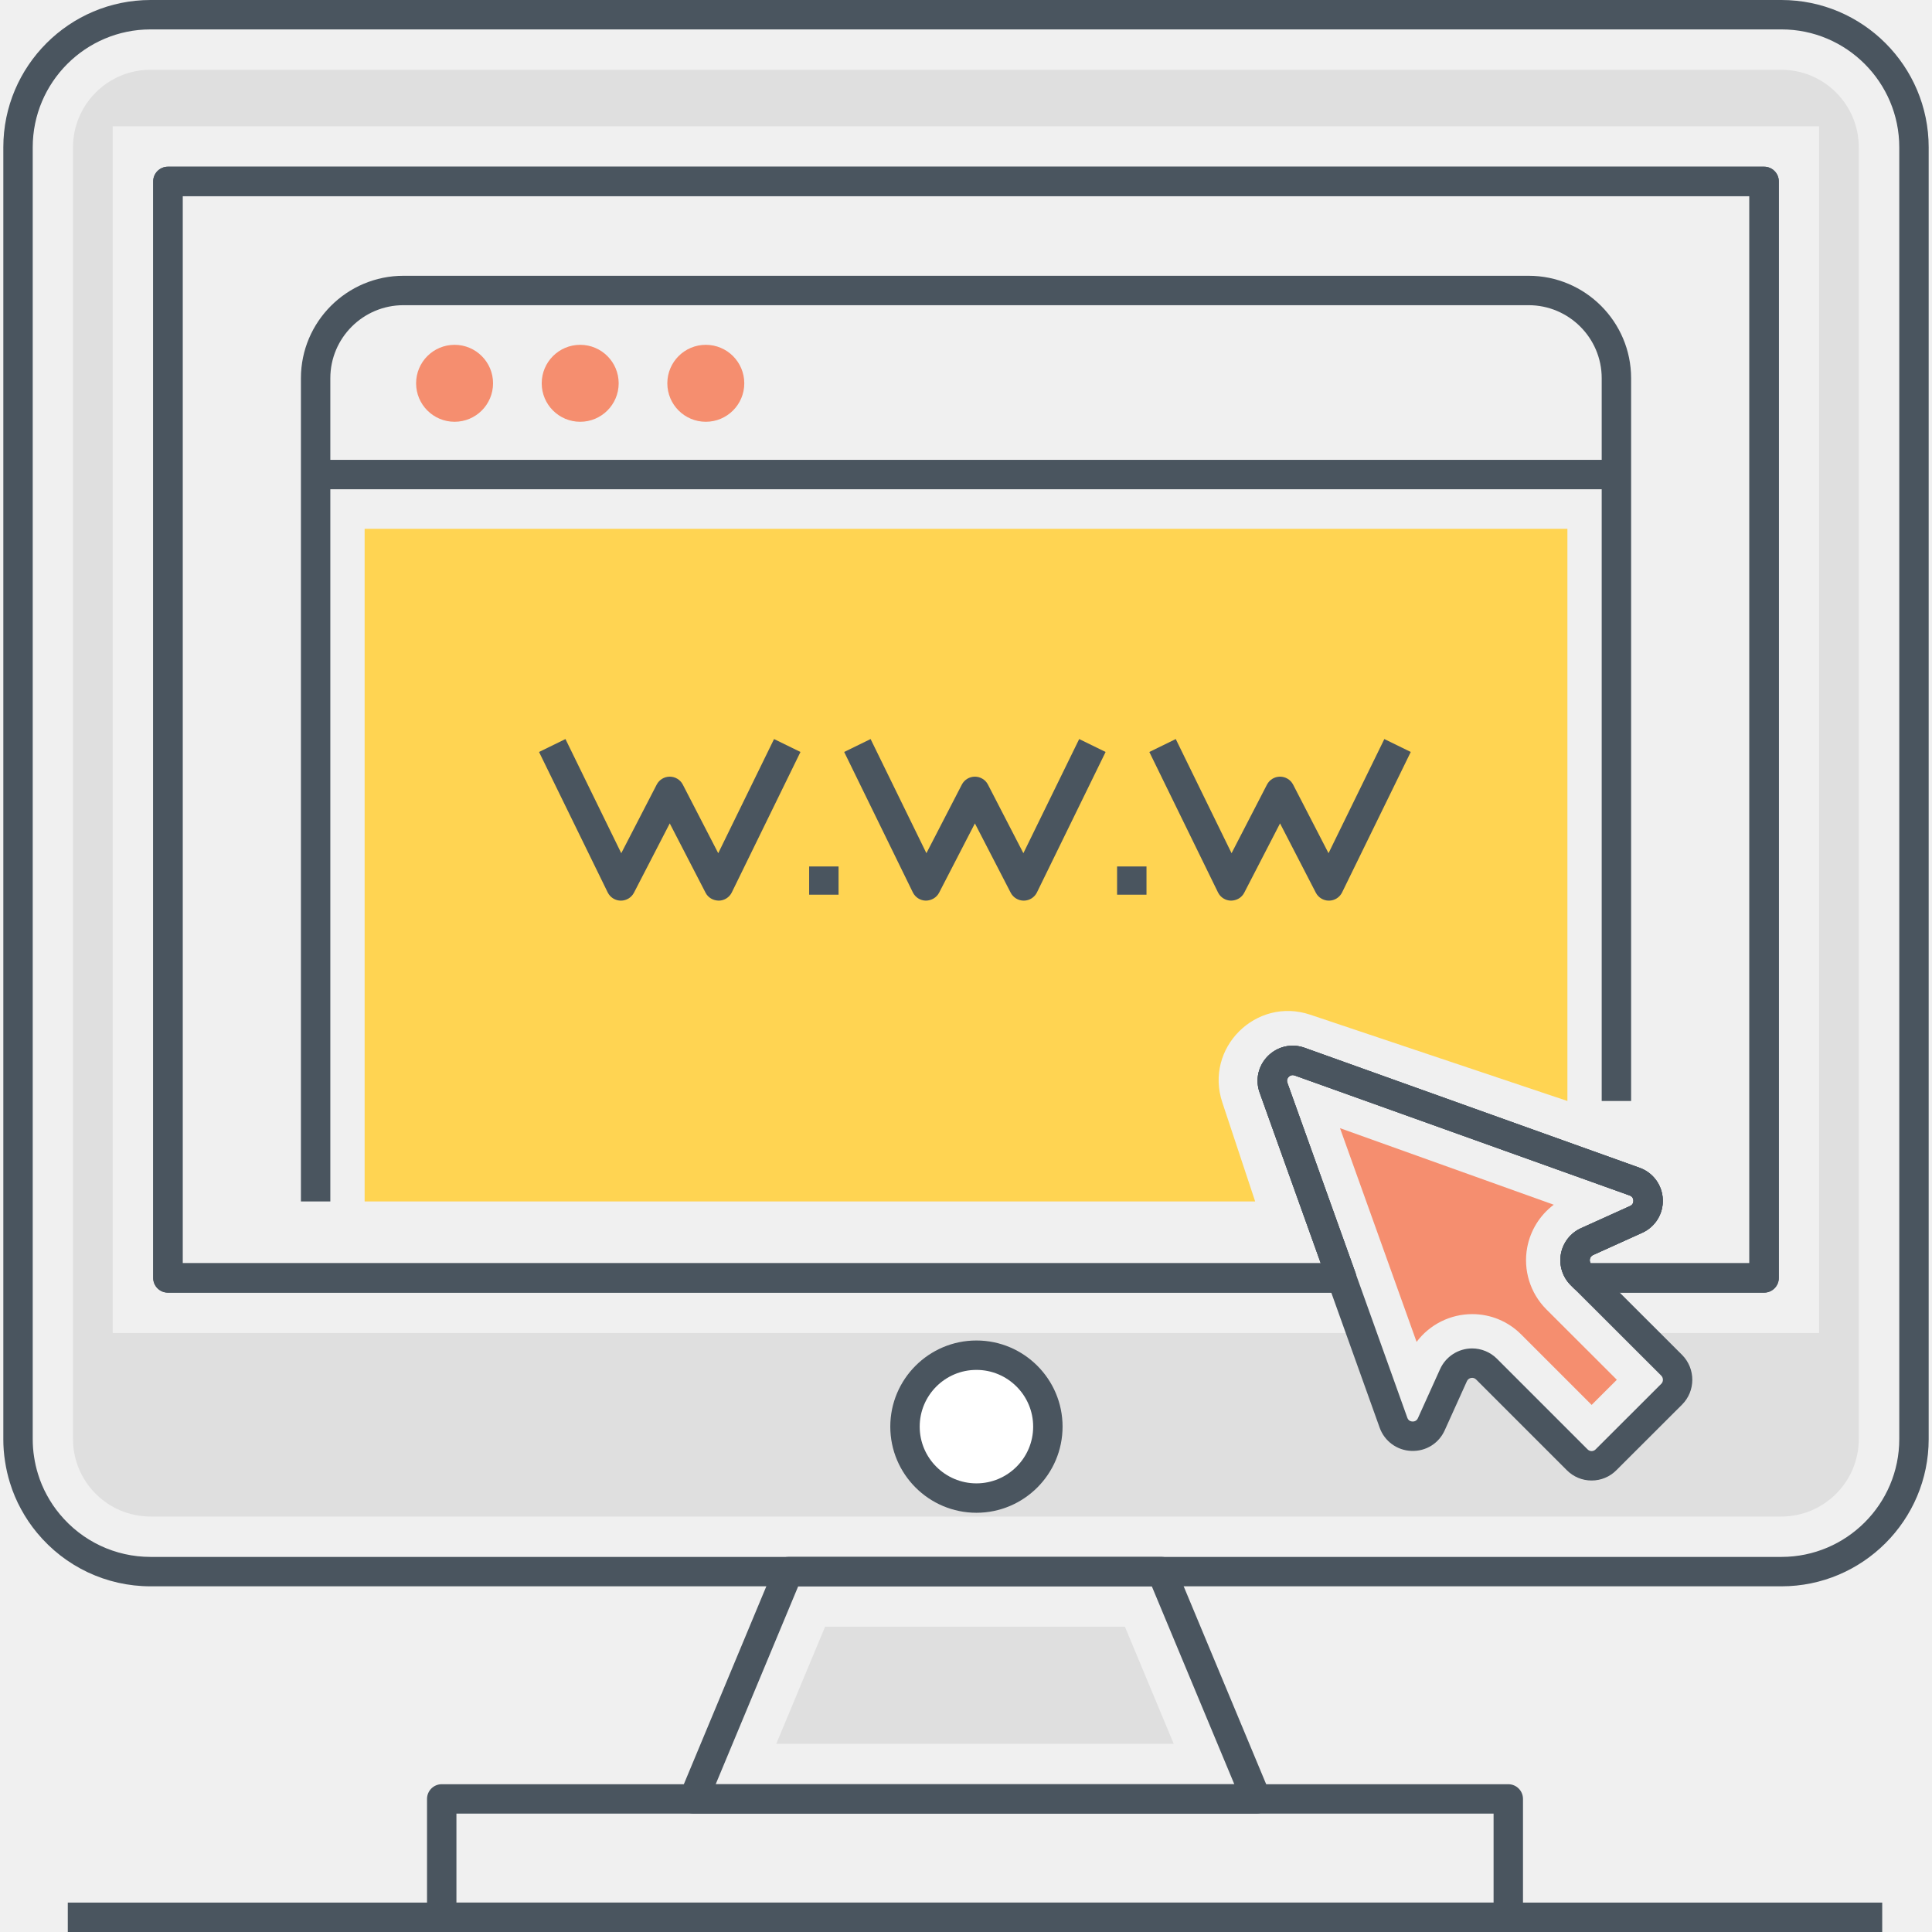
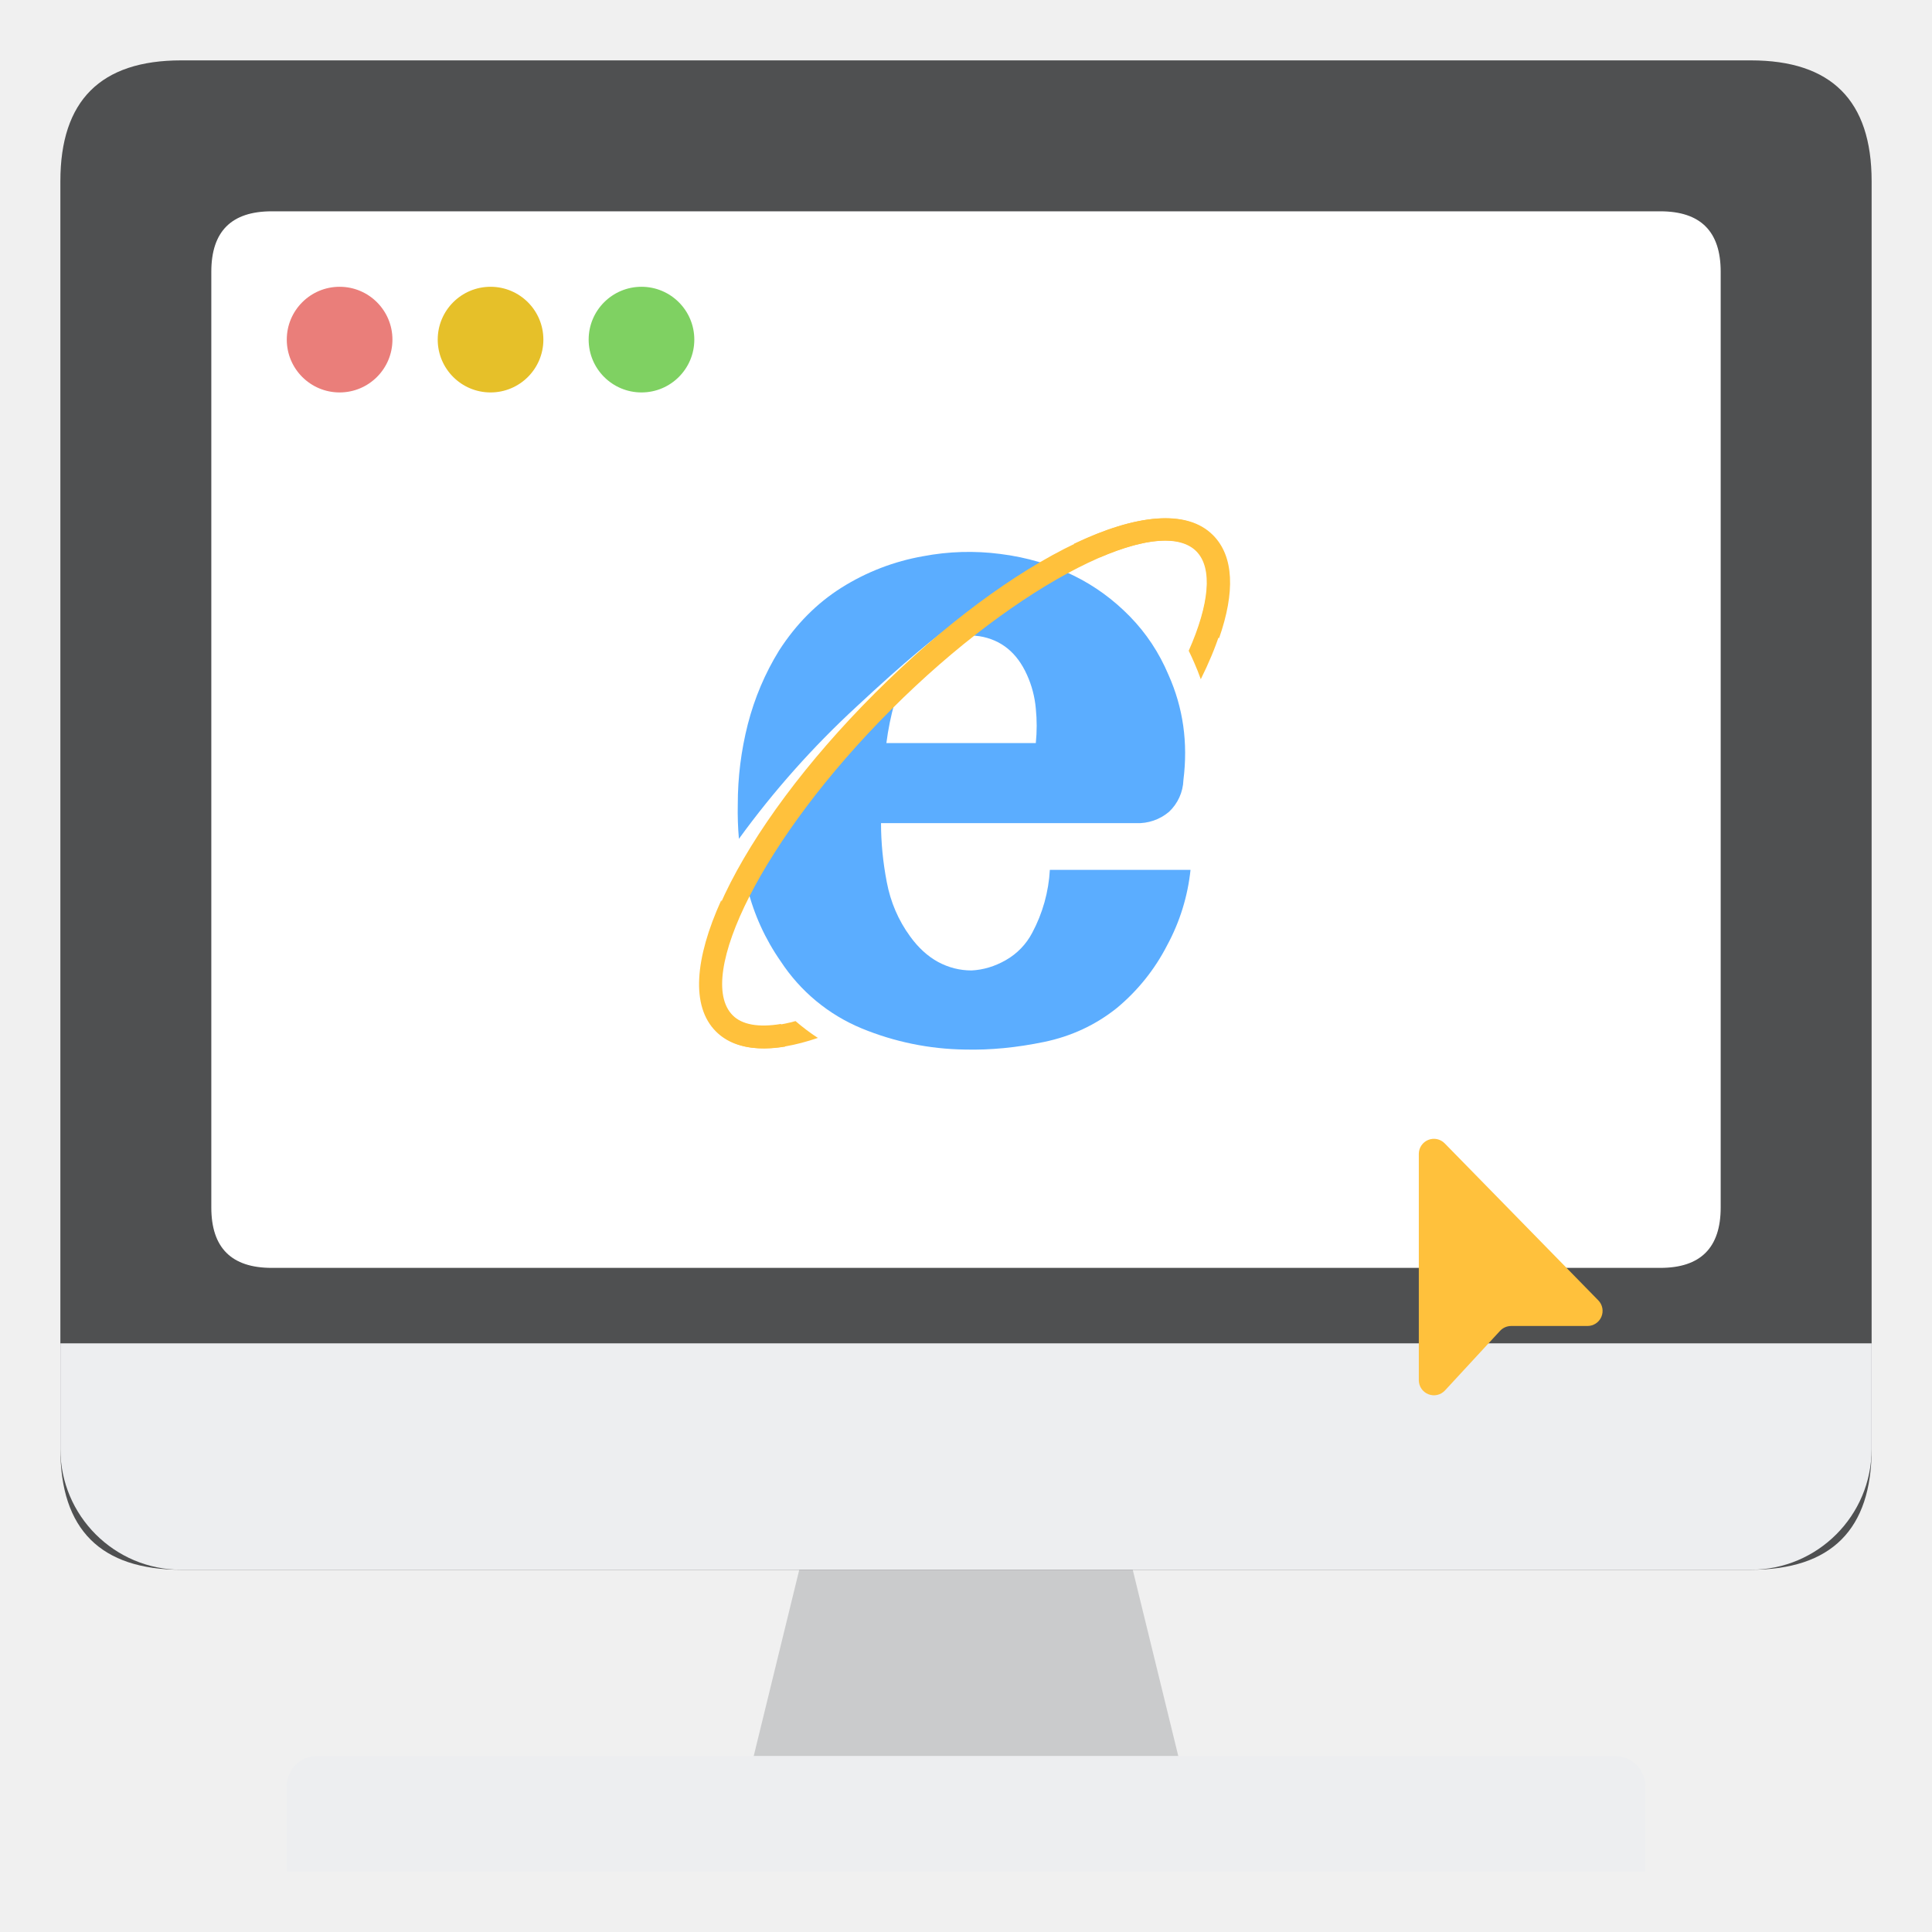
- <svg xmlns="http://www.w3.org/2000/svg" t="1695894524565" class="icon" viewBox="0 0 1024 1024" version="1.1" p-id="3269" width="128" height="128">
-   <path d="M944.158 36.988H79.74c-22.65 0-41.042 18.442-41.042 41.094v684.666c0 22.598 18.39 41.042 41.042 41.042h864.416c22.65 0 41.042-18.444 41.042-41.042V78.082c0-22.65-18.39-41.094-41.04-41.094z m20 669.548h-95.226l17.092 17.092c4.208 4.26 4.208 11.118 0 15.326l-17.404 17.404-17.404 17.352a10.724 10.724 0 0 1-15.274 0l-48.054-48.054c-5.35-5.35-14.39-3.688-17.508 3.222l-11.74 25.976c-4 8.884-16.78 8.364-20.054-0.78l-17.04-47.534H59.74V66.964h904.42v639.572z" fill="#DFDFDF" p-id="3270" />
-   <path d="M665.904 961.258H367.646a7.79 7.79 0 0 1-7.194-10.79l50.222-120.484a7.794 7.794 0 0 1 7.194-4.794h197.81c3.146 0 5.982 1.892 7.194 4.794l50.226 120.484a7.798 7.798 0 0 1-7.194 10.79z m-286.57-15.584h274.88l-43.732-104.898h-187.42l-43.728 104.898z" fill="#4A555F" p-id="3271" />
-   <path d="M411.434 924.278l25.888-62.104h158.9l25.888 62.104z" fill="#DFDFDF" p-id="3272" />
-   <path d="M799.424 1024h-565.3a7.794 7.794 0 0 1-7.792-7.792v-62.742a7.792 7.792 0 0 1 7.792-7.792h565.3a7.794 7.794 0 0 1 7.792 7.792v62.742a7.794 7.794 0 0 1-7.792 7.792z m-557.508-15.586h549.714v-47.156H241.916v47.156z" fill="#4A555F" p-id="3273" />
-   <path d="M35.934 1008.414h961.676V1024H35.934z" fill="#4A555F" p-id="3274" />
-   <path d="M517.528 756.144m-37.862 0a37.862 37.862 0 1 0 75.724 0 37.862 37.862 0 1 0-75.724 0Z" fill="#FFFFFF" p-id="3275" />
-   <path d="M517.528 801.798c-25.174 0-45.656-20.482-45.656-45.656s20.482-45.656 45.656-45.656 45.656 20.482 45.656 45.656c-0.002 25.174-20.482 45.656-45.656 45.656z m0-75.724c-16.58 0-30.07 13.488-30.07 30.07 0 16.58 13.49 30.07 30.07 30.07s30.07-13.488 30.07-30.07-13.49-30.07-30.07-30.07z" fill="#4A555F" p-id="3276" />
-   <path d="M944.208 840.78H79.792c-23.342 0-45.28-10.348-60.19-28.39a74.262 74.262 0 0 1-4.53-6.042 78.596 78.596 0 0 1-3.906-6.448 73.532 73.532 0 0 1-3.278-6.776 75.804 75.804 0 0 1-2.608-7.186 75.904 75.904 0 0 1-2.602-11.33 74.174 74.174 0 0 1-0.918-11.858V78.082C1.76 35.028 36.766 0 79.792 0h864.414c43.028 0 78.034 35.028 78.034 78.082v684.666c0 43.026-35.006 78.032-78.032 78.032zM79.792 15.586c-34.432 0-62.448 28.036-62.448 62.498v684.666c0 3.3 0.244 6.478 0.73 9.446a59.74 59.74 0 0 0 2.086 9.114 59.086 59.086 0 0 0 4.688 11.128c1.01 1.88 2.076 3.592 3.186 5.26a60.274 60.274 0 0 0 3.586 4.772c11.932 14.44 29.496 22.726 48.172 22.726h864.414c34.432 0 62.448-28.012 62.448-62.446V78.082c0-34.46-28.016-62.498-62.448-62.498H79.792z" fill="#4A555F" p-id="3277" />
-   <path d="M843.582 784.698a18.396 18.396 0 0 1-13.18-5.51l-48.024-48.024a2.944 2.944 0 0 0-2.668-0.834 2.974 2.974 0 0 0-2.228 1.752l-11.74 25.978c-3.126 6.946-9.938 11.246-17.706 10.948a18.526 18.526 0 0 1-16.788-12.308l-63.59-177.528a18.094 18.094 0 0 1-1.126-6.358c0-5.98 2.968-11.644 7.934-15.152 4.998-3.528 11.182-4.374 16.956-2.322l177.542 63.598a18.524 18.524 0 0 1 12.348 16.778 18.52 18.52 0 0 1-10.948 17.716l-25.966 11.738a2.968 2.968 0 0 0-1.75 2.22c-0.112 0.594-0.148 1.74 0.858 2.754l48.03 47.978c0.01 0.012 0.026 0.022 0.036 0.036 7.194 7.288 7.178 19.09-0.036 26.308l-34.814 34.766a18.388 18.388 0 0 1-13.14 5.466z m-63.336-70.002c4.886 0 9.63 1.93 13.15 5.448l48.054 48.056c0.792 0.798 1.67 0.912 2.13 0.912a2.94 2.94 0 0 0 2.096-0.88l34.838-34.788c1.172-1.174 1.162-3.114-0.026-4.328l-48.024-47.974a18.714 18.714 0 0 1-5.144-16.592 18.644 18.644 0 0 1 10.66-13.586l25.97-11.74c1.634-0.734 1.822-2.118 1.79-2.878-0.03-0.762-0.334-2.132-2.02-2.732l-177.538-63.594a2.894 2.894 0 0 0-2.73 0.372c-0.838 0.592-1.34 1.498-1.34 2.422 0 0.368 0.05 0.67 0.172 0.982l63.63 177.646c0.594 1.664 1.968 1.964 2.73 1.992 0.74 0.038 2.152-0.158 2.882-1.78l11.744-25.986a18.64 18.64 0 0 1 16.976-10.972z" fill="#4A555F" p-id="3278" />
-   <path d="M806.256 707.286a36.512 36.512 0 0 0-25.98-10.776 36.92 36.92 0 0 0-29.454 14.72l-40.592-113.282 113.286 40.58a36.84 36.84 0 0 0-14.074 22.718 36.89 36.89 0 0 0 10.074 32.662l37.436 37.386-13.356 13.336-37.34-37.344z" fill="#F58E6F" p-id="3279" />
-   <path d="M935.014 685.132H839.68a7.788 7.788 0 0 1-5.514-2.288l-1.71-1.714a18.706 18.706 0 0 1-5.134-16.58 18.644 18.644 0 0 1 10.66-13.586l25.97-11.74c1.634-0.734 1.822-2.118 1.79-2.878-0.03-0.762-0.334-2.132-2.02-2.732l-177.538-63.594c-1.552-0.556-2.644 0.216-3.156 0.73-0.508 0.508-1.268 1.592-0.706 3.154l36.112 100.808a7.776 7.776 0 0 1-0.964 7.114 7.798 7.798 0 0 1-6.372 3.306H88.986a7.794 7.794 0 0 1-7.792-7.792V96.162a7.792 7.792 0 0 1 7.792-7.792h846.028a7.794 7.794 0 0 1 7.792 7.792V677.34a7.792 7.792 0 0 1-7.792 7.792z m-91.98-15.586h84.188V103.954H96.778v565.592h603.254l-32.368-90.364c-2.466-6.82-0.812-14.276 4.328-19.432 5.14-5.164 12.602-6.856 19.446-4.404l177.528 63.59a18.524 18.524 0 0 1 12.348 16.778 18.52 18.52 0 0 1-10.948 17.716l-25.966 11.738a2.968 2.968 0 0 0-1.75 2.22c-0.092 0.48-0.134 1.32 0.384 2.158z" fill="#4A555F" p-id="3280" />
-   <path d="M935.02 685.112h-95.328a7.79 7.79 0 0 1-5.504-2.278l-1.714-1.712a18.722 18.722 0 0 1-5.14-16.596 18.634 18.634 0 0 1 10.66-13.582l25.966-11.738c1.634-0.736 1.826-2.118 1.796-2.878-0.03-0.764-0.334-2.132-2.024-2.732L686.2 569.998c-1.568-0.558-2.644 0.224-3.156 0.732-0.508 0.508-1.274 1.594-0.706 3.156l36.112 100.806a7.776 7.776 0 0 1-0.964 7.114 7.798 7.798 0 0 1-6.372 3.306H88.996a7.794 7.794 0 0 1-7.792-7.792V96.142a7.792 7.792 0 0 1 7.792-7.792H935.02a7.794 7.794 0 0 1 7.792 7.792V677.32a7.794 7.794 0 0 1-7.792 7.792z m-91.976-15.586h84.182V103.934H96.788v565.592h603.254l-32.374-90.364c-2.466-6.822-0.806-14.276 4.332-19.434 5.144-5.164 12.598-6.854 19.446-4.404l177.516 63.59a18.53 18.53 0 0 1 12.358 16.778 18.52 18.52 0 0 1-10.948 17.716l-25.97 11.738a2.974 2.974 0 0 0-1.746 2.22c-0.088 0.482-0.128 1.322 0.388 2.16z" fill="#4A555F" p-id="3281" />
-   <path d="M175.08 636.794h-15.586V200.458c0-29.934 24.378-54.288 54.34-54.288h596.348c29.964 0 54.34 24.354 54.34 54.288v383.09h-15.586V200.458c0-21.34-17.386-38.702-38.756-38.702H213.836c-21.37 0-38.756 17.362-38.756 38.702v436.336z" fill="#4A555F" p-id="3282" />
-   <path d="M193.264 280.27v356.522h472l-17.43-52.548c-9.542-28.766 17.862-56.076 46.594-46.436l136.328 45.738V280.27H193.264z" fill="#FFD452" p-id="3283" />
-   <path d="M167.282 243.732h689.668v15.586H167.282z" fill="#4A555F" p-id="3284" />
-   <path d="M240.936 203.156m-20.394 0a20.394 20.394 0 1 0 40.788 0 20.394 20.394 0 1 0-40.788 0Z" fill="#F58E6F" p-id="3285" />
-   <path d="M307.514 203.156m-20.396 0a20.396 20.396 0 1 0 40.792 0 20.396 20.396 0 1 0-40.792 0Z" fill="#F58E6F" p-id="3286" />
-   <path d="M374.092 203.156m-20.394 0a20.394 20.394 0 1 0 40.788 0 20.394 20.394 0 1 0-40.788 0Z" fill="#F58E6F" p-id="3287" />
-   <path d="M329.088 477.358h-0.086a7.786 7.786 0 0 1-6.914-4.37l-36.386-74.43 14.002-6.844 29.578 60.502 18.776-36.352a7.796 7.796 0 0 1 13.852 0.002l18.772 36.35 29.578-60.5 14.002 6.844-36.386 74.43a7.788 7.788 0 0 1-6.914 4.37c-3.06-0.078-5.662-1.598-7.012-4.218l-18.964-36.72-18.97 36.722a7.804 7.804 0 0 1-6.928 4.214zM542.606 477.358a7.796 7.796 0 0 1-6.926-4.218l-18.964-36.72-18.964 36.72c-1.354 2.62-4.058 4.16-7.012 4.218a7.8 7.8 0 0 1-6.916-4.37l-36.392-74.43 14.002-6.846 29.582 60.502 18.772-36.35a7.796 7.796 0 0 1 13.852 0l18.772 36.35 29.578-60.5 14.002 6.844-36.386 74.43a7.788 7.788 0 0 1-6.916 4.37h-0.084zM704.338 477.358a7.796 7.796 0 0 1-6.926-4.218l-18.964-36.72-18.964 36.72c-1.354 2.62-3.952 4.16-7.012 4.218a7.786 7.786 0 0 1-6.914-4.37l-36.386-74.43 14.002-6.844 29.578 60.5 18.772-36.35a7.796 7.796 0 0 1 13.852 0l18.772 36.35 29.578-60.5 14.002 6.844-36.386 74.43a7.788 7.788 0 0 1-6.914 4.37h-0.09zM428.866 459.244h15.586v14.968h-15.586zM592.08 459.244h15.586v14.968h-15.586z" fill="#4A555F" p-id="3288" />
+ <svg xmlns="http://www.w3.org/2000/svg" t="1697161486131" class="icon" viewBox="0 0 1024 1024" version="1.1" p-id="3577" width="200" height="200">
+   <path d="M452 716h120l60 245.32H392z" fill="#CACBCC" p-id="3578" />
+   <path d="M168 930.68h688c8.8 0 16 7.16 16 16V992H152v-45.32c0-8.84 7.2-16 16-16z" fill="#EDEEF0" p-id="3579" />
+   <path d="M32 32m64 0l832 0q64 0 64 64l0 672q0 64-64 64l-832 0q-64 0-64-64l0-672q0-64 64-64Z" fill="#111314" fill-opacity=".72" p-id="3580" />
+   <path d="M32 712h960v56a64 64 0 0 1-64 64H96A64 64 0 0 1 32 768V712z" fill="#EDEEF0" p-id="3581" />
+   <path d="M112 112m32 0l736 0q32 0 32 32l0 496q0 32-32 32l-736 0q-32 0-32-32l0-496q0-32 32-32Z" fill="#FFFFFF" p-id="3582" />
+   <path d="M394.28 462.64c16.36-24.96 39.68-52.72 68.2-79.28 4.16-3.88 8.08-7.6 11.72-11.12a150.92 150.92 0 0 0-4.4 21.6h79.2a90.36 90.36 0 0 0 0-18.32 54.84 54.84 0 0 0-4.68-17.84c-5.28-11.76-13.68-18.6-25.2-20.48a37.28 37.28 0 0 0-11.6 0.04c15.52-19.44-2.52-10.32-53.4 37.16a474.48 474.48 0 0 0-62.48 70.2 168.24 168.24 0 0 1-0.6-18.36c0-14.28 1.76-28.4 5.32-42.4 3.6-13.96 9.12-26.96 16.56-39.04 9-13.96 20-25.08 33.08-33.32a120.04 120.04 0 0 1 43.32-16.68 129.2 129.2 0 0 1 40.8-1.2c14.12 1.76 27.24 5.64 39.36 11.68 10.88 5.4 20.64 12.52 29.36 21.44 8.68 8.88 15.52 19.2 20.48 30.96 7.8 17.44 10.4 36 7.92 55.72a24.24 24.24 0 0 1-7.68 16.92 25.44 25.44 0 0 1-17.48 5.96h-135.12c0 10.16 1 20.56 3.04 31.2 2 10.6 6.12 20.24 12.36 28.8 4.32 6 9.32 10.56 14.88 13.6 5.6 3 11.52 4.48 17.72 4.48 6.2-0.32 12.28-2.12 18.16-5.48a35.6 35.6 0 0 0 14-14.52 80 80 0 0 0 9.32-33.32h74.56a107.36 107.36 0 0 1-12.4 40 106 106 0 0 1-26.76 33.32c-11.2 8.92-24 14.88-38.4 17.88-14.48 3-28.52 4.4-42.2 4.04a148.8 148.8 0 0 1-54.52-11.2 94.4 94.4 0 0 1-42.88-35.48 117.44 117.44 0 0 1-17.68-38.8 162 162 0 0 1-1.88-8.16z" fill="#5BADFF" p-id="3583" />
+   <path d="M646.16 338.2l-11.48-4.2c7.12-20.36 6.72-34.96-0.24-41.92-20.28-20.28-94.12 16.04-162.08 84-68 68-104.28 141.8-84 162.08 4.88 4.88 13.48 6.56 25.56 4.56l2.24 12c-15.6 2.56-28.12 0.12-36.28-8.08-27.64-27.6 11.2-106.6 83.8-179.2 72.64-72.64 151.6-111.48 179.2-83.84 11.2 11.2 11.76 30.32 3.28 54.6z" fill="#FFC13C" p-id="3584" />
+   <path d="M433.48 550.12c-23.76 8.08-42.96 7.64-54-3.4-13.4-13.36-11.2-38.72 2.8-69.6a140 140 0 0 0 6 17.28c-7.56 20.28-8.12 36.04-0.32 43.84 6.4 6.44 18.32 7.2 33.68 2.96 3.76 3.24 7.72 6.24 11.84 8.92z m135.64-261.84c32.56-15.6 59.48-18.52 73.4-4.6 14.32 14.32 10.8 42.44-6.08 76.32a120.4 120.4 0 0 0-3.44-8.68 116.92 116.92 0 0 0-2.96-6.4c10.88-24.56 12.88-43.84 4-52.76-8.72-8.68-27.2-6.96-50.88 3.16a122 122 0 0 0-14-7.04zM765.72 606l81.4 83.2a8 8 0 0 1-5.72 13.6h-40.48a8 8 0 0 0-5.88 2.6l-29.2 31.6a8 8 0 0 1-13.84-5.44V611.6a8 8 0 0 1 13.72-5.6z" fill="#FFC13C" p-id="3585" />
+   <path d="M260 208a28 28 0 1 0 0-56 28 28 0 0 0 0 56z" fill="#E6C029" p-id="3586" />
+   <path d="M180 208a28 28 0 1 0 0-56 28 28 0 0 0 0 56z" fill="#EA7E7A" p-id="3587" />
+   <path d="M340 208a28 28 0 1 0 0-56 28 28 0 0 0 0 56z" fill="#7FD162" p-id="3588" />
</svg>
